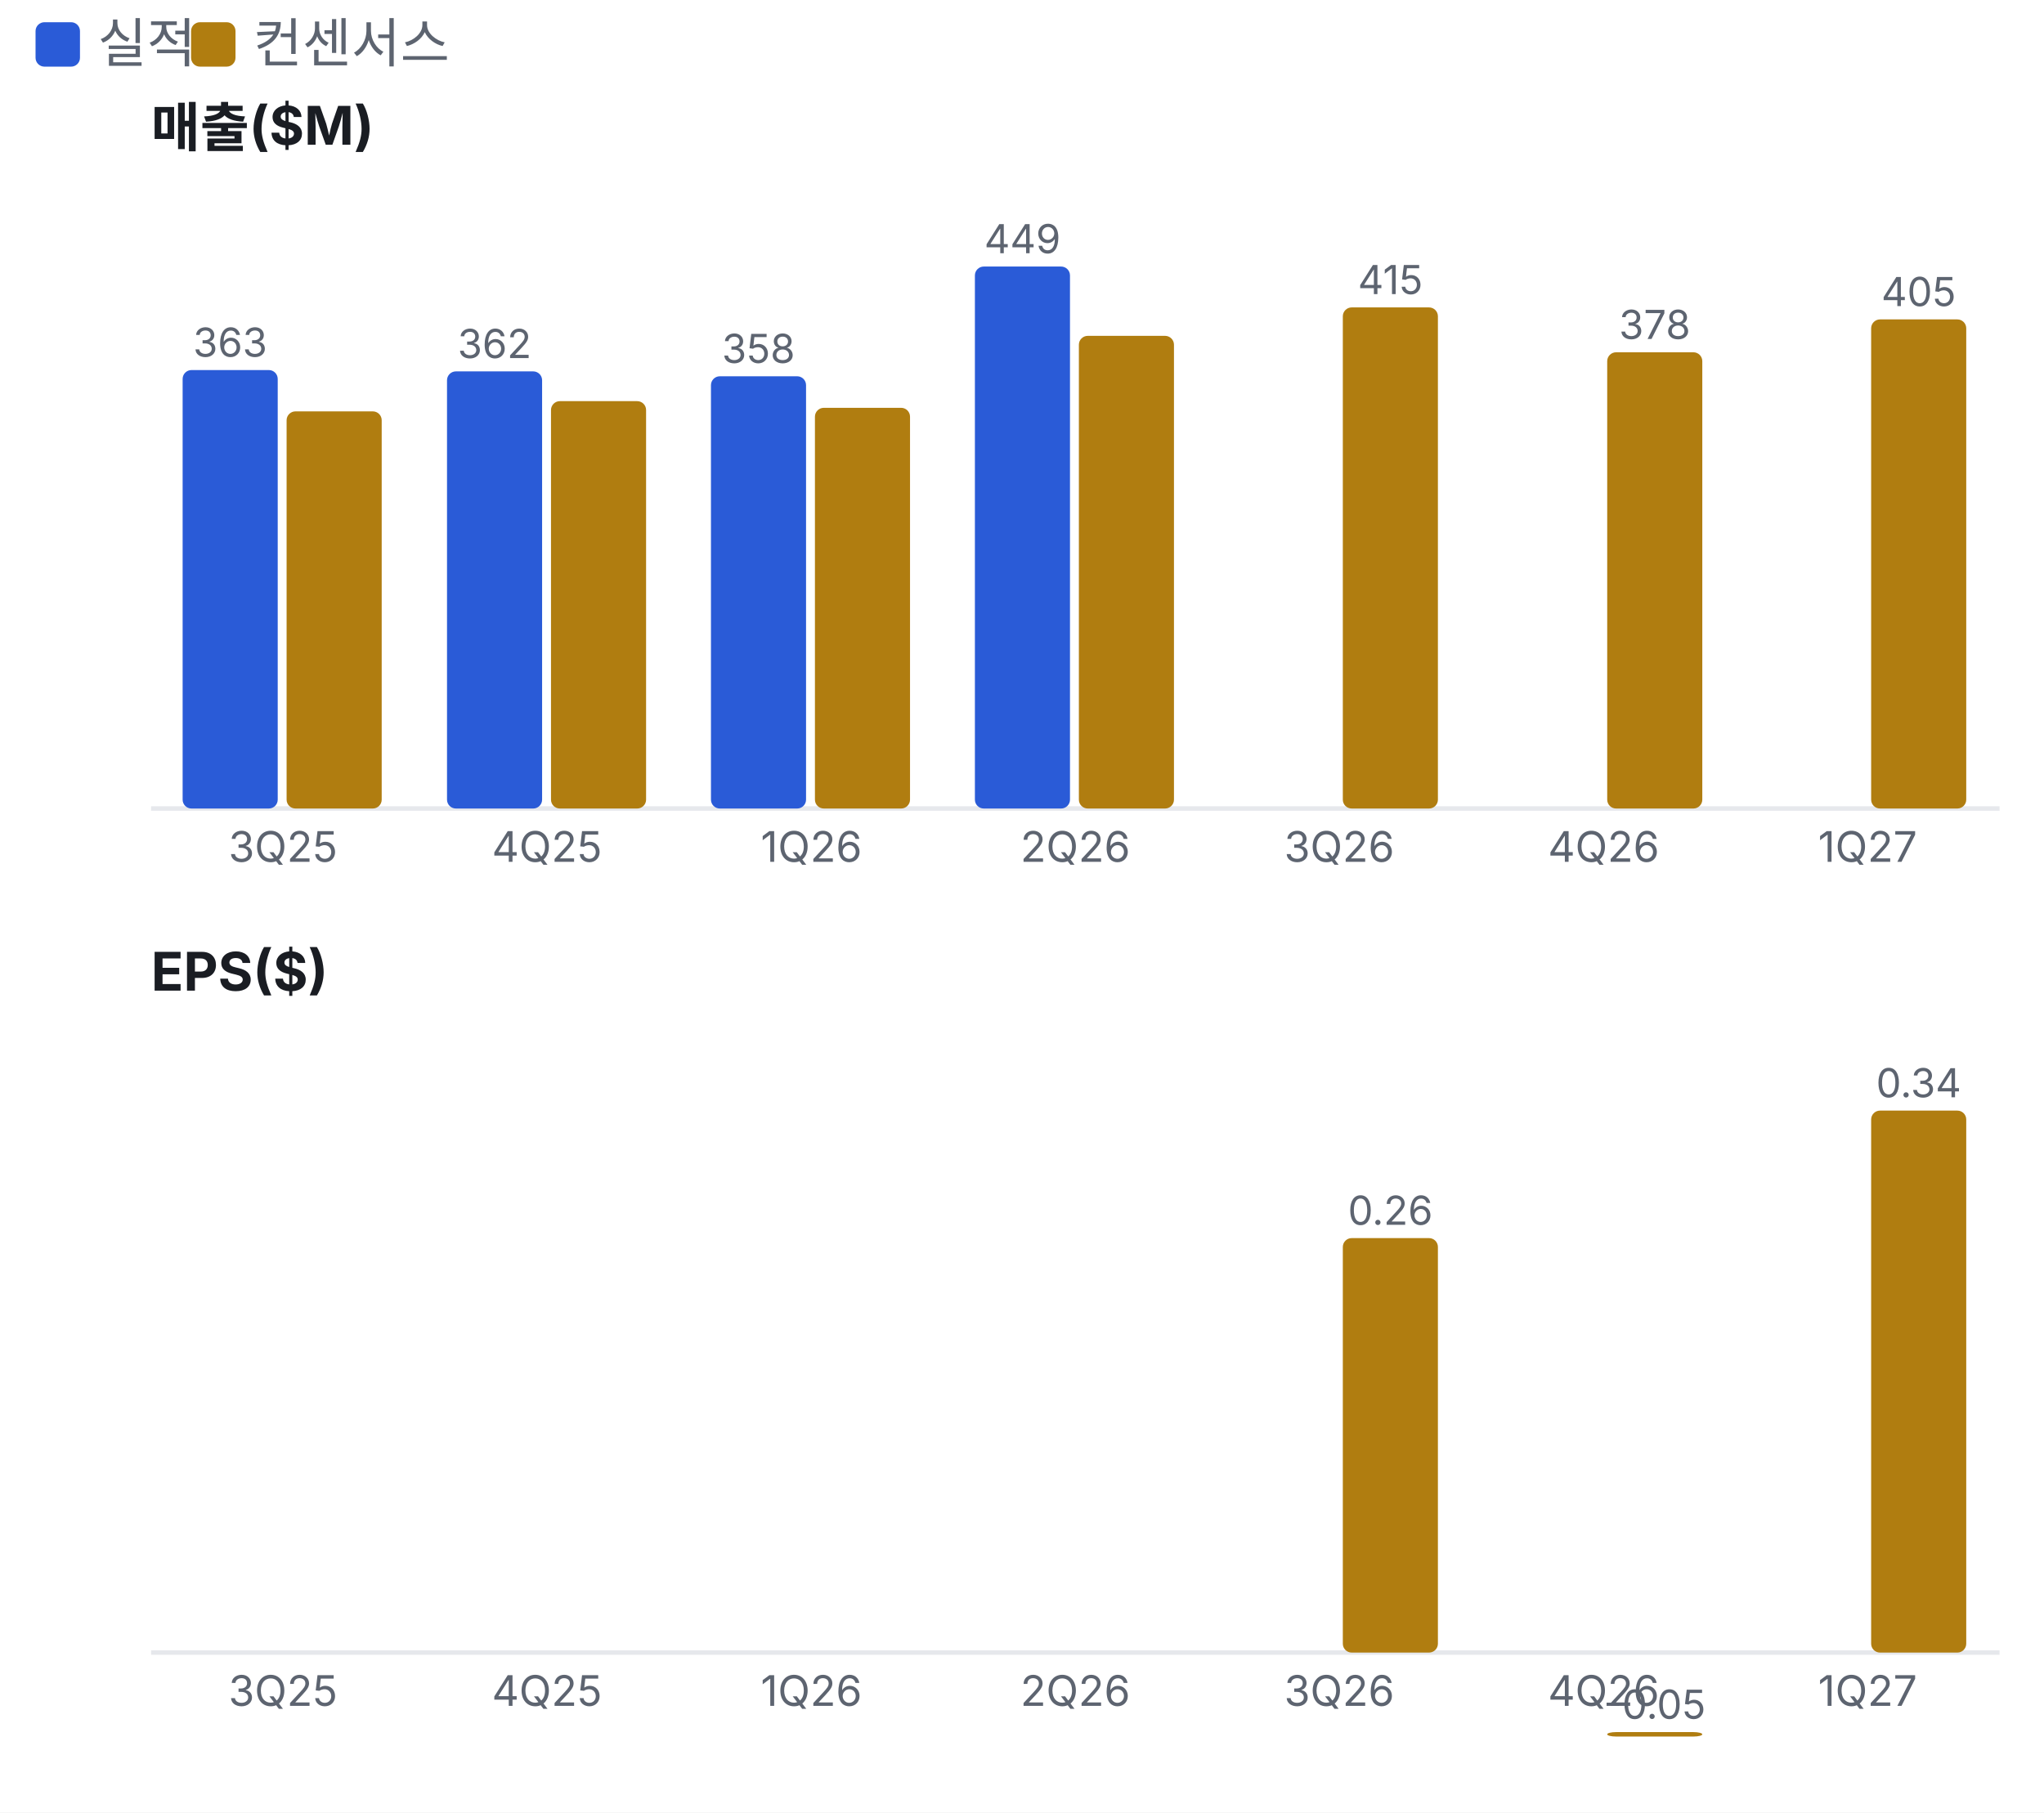
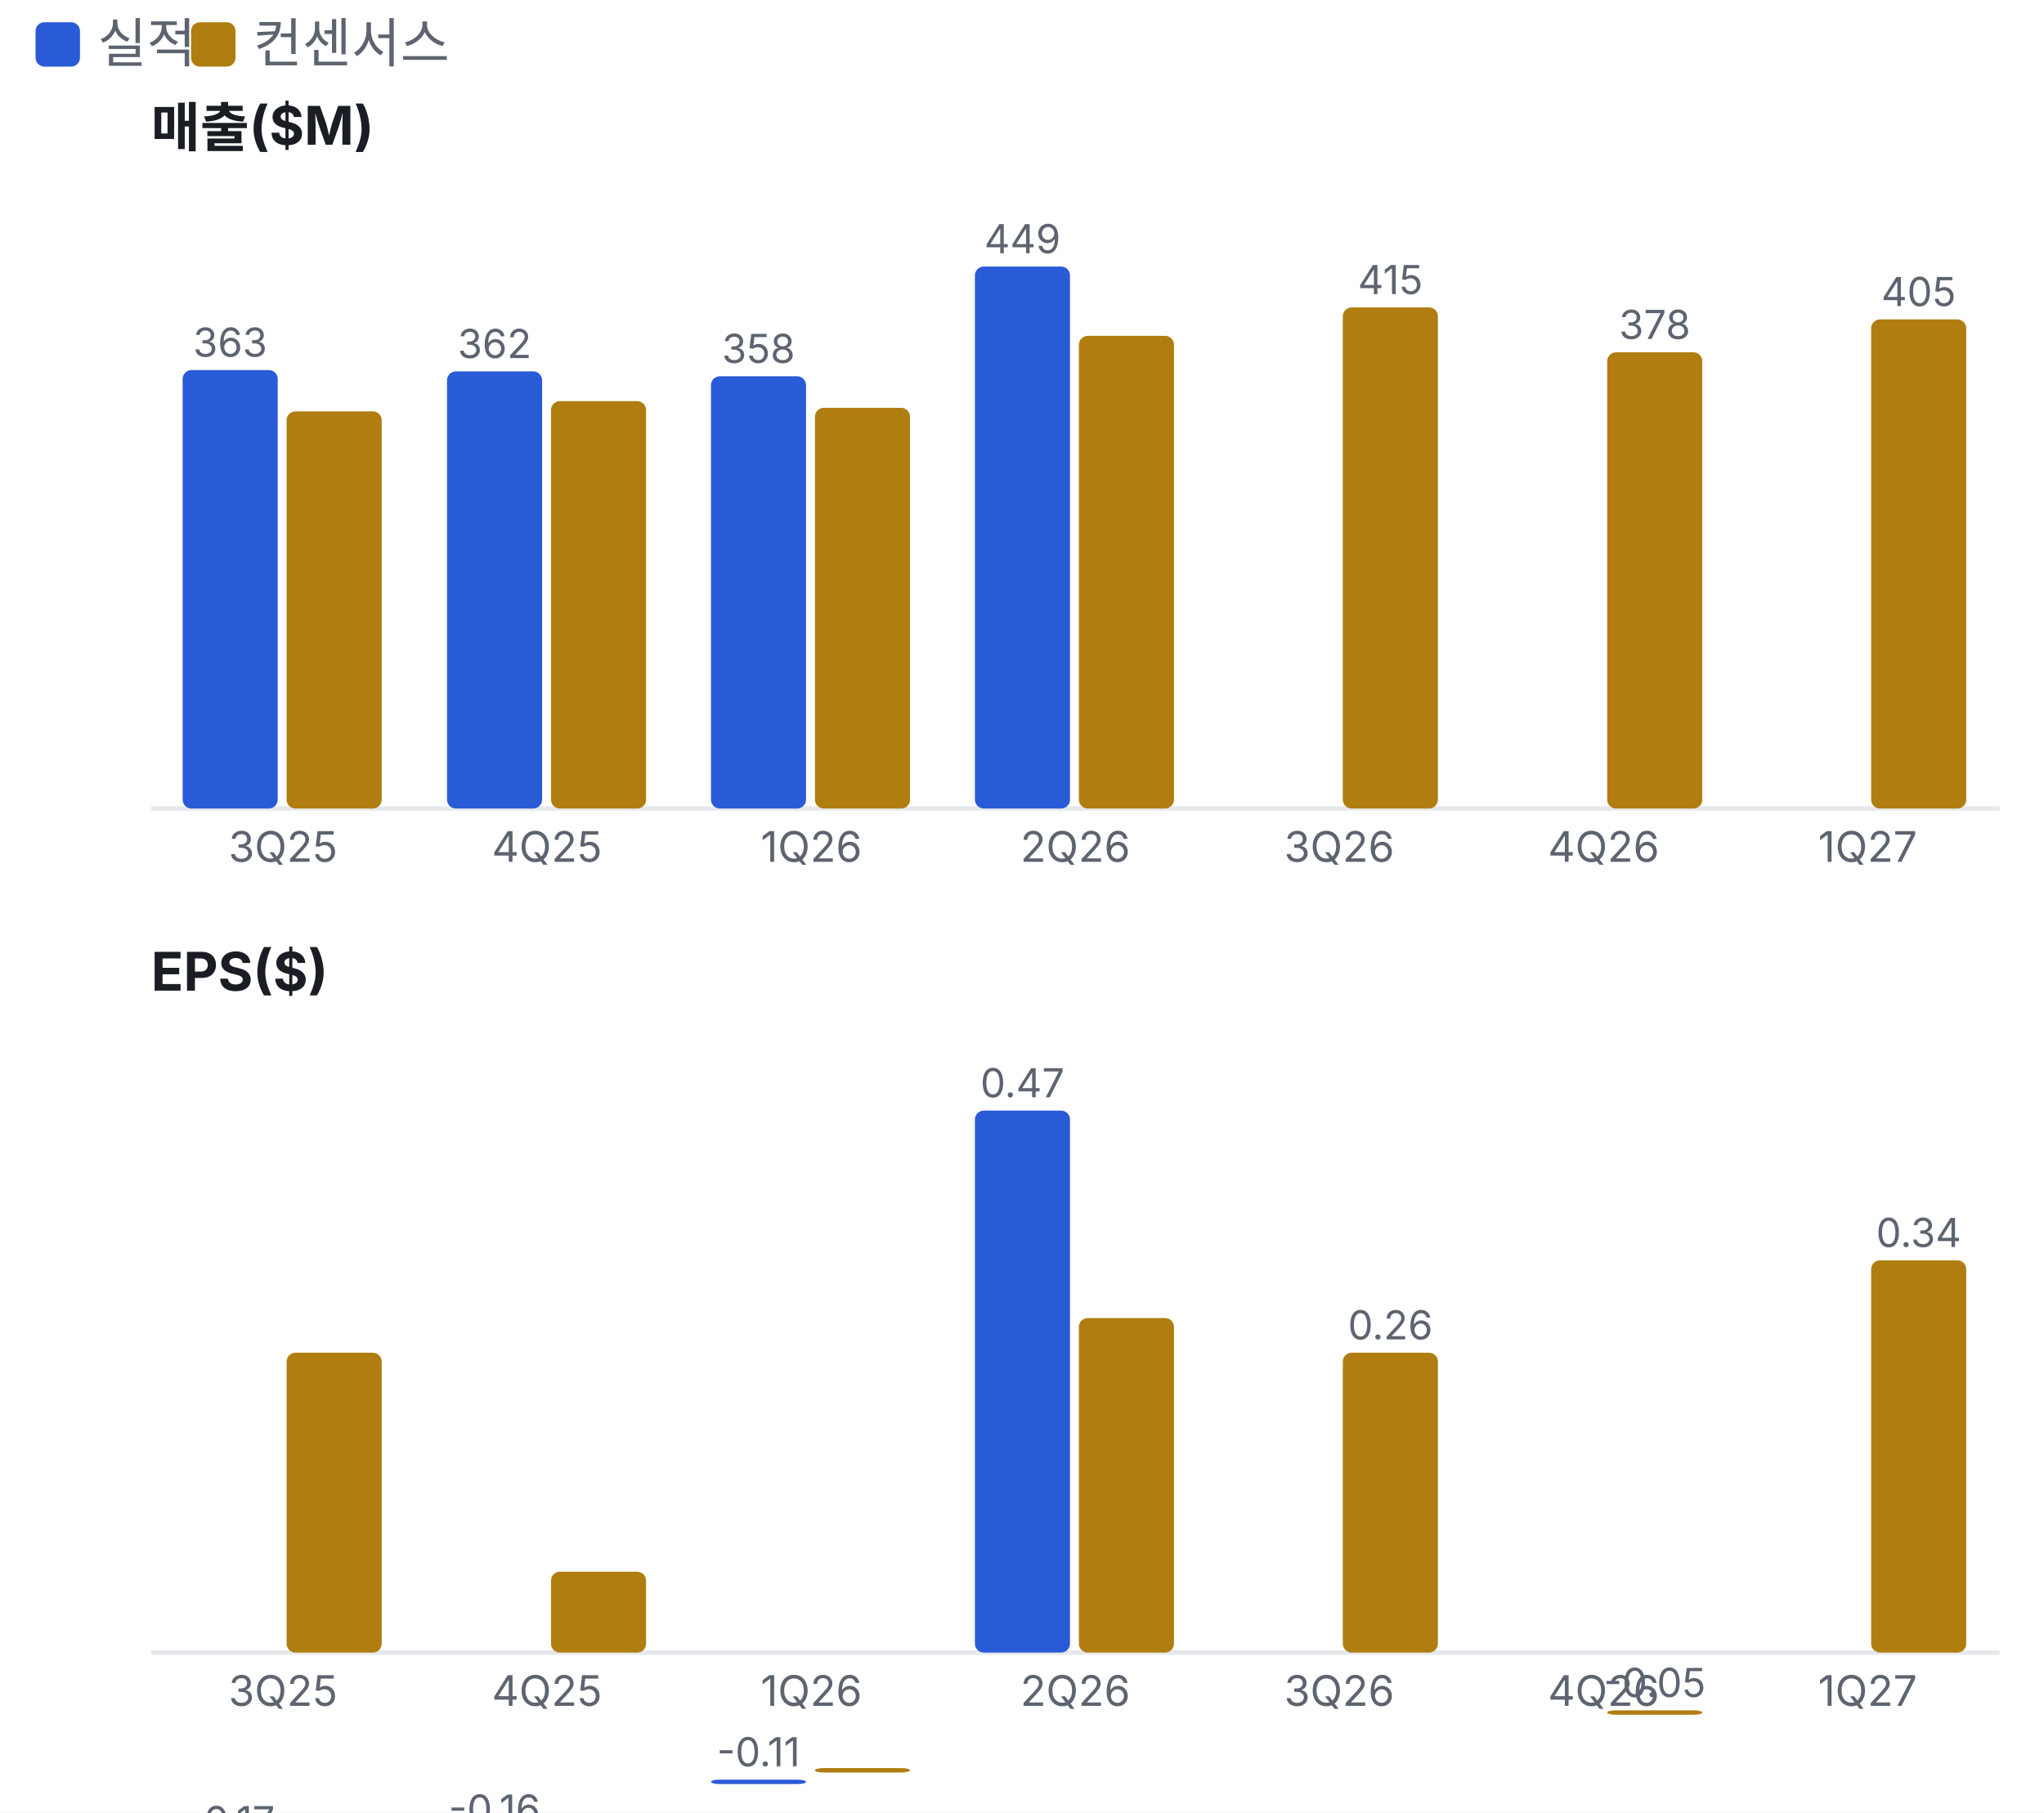
<svg xmlns="http://www.w3.org/2000/svg" viewBox="0 0 460 408" width="460" height="408">
  <style>text{fill:#5d6470;font-size:10.5px;font-family:-apple-system,'Apple SD Gothic Neo','Malgun Gothic',sans-serif}</style>
  <rect width="100%" height="100%" fill="#ffffff" />
  <rect x="8" y="5" width="10" height="10" rx="2" fill="#2a5bd7" />
  <text x="22" y="14" style="font-size:12px">실적</text>
  <rect x="43" y="5" width="10" height="10" rx="2" fill="#b07d10" />
  <text x="57" y="14" style="font-size:12px">컨센서스</text>
  <g transform="translate(0,22)">
    <text x="34" y="11" style="fill:#1a1d23;font-size:12px;font-weight:700">매출($M)</text>
    <line x1="34" x2="450" y1="160.0" y2="160.0" stroke="#e6e8ec" />
    <rect x="41.1" y="61.3" width="21.4" height="98.7" rx="2" fill="#2a5bd7" />
    <text x="51.8" y="58.3" text-anchor="middle" style="font-size:9px">363</text>
    <rect x="64.5" y="70.6" width="21.4" height="89.4" rx="2" fill="#b07d10" />
    <text x="63.7" y="172.0" text-anchor="middle" style="font-size:9.5px">3Q25</text>
    <rect x="100.6" y="61.6" width="21.4" height="98.4" rx="2" fill="#2a5bd7" />
    <text x="111.3" y="58.6" text-anchor="middle" style="font-size:9px">362</text>
    <rect x="124.0" y="68.3" width="21.4" height="91.7" rx="2" fill="#b07d10" />
    <text x="123.1" y="172.0" text-anchor="middle" style="font-size:9.5px">4Q25</text>
    <rect x="160.0" y="62.7" width="21.4" height="97.3" rx="2" fill="#2a5bd7" />
    <text x="170.7" y="59.7" text-anchor="middle" style="font-size:9px">358</text>
    <rect x="183.4" y="69.8" width="21.4" height="90.2" rx="2" fill="#b07d10" />
    <text x="182.6" y="172.0" text-anchor="middle" style="font-size:9.5px">1Q26</text>
    <rect x="219.4" y="38.0" width="21.4" height="122.0" rx="2" fill="#2a5bd7" />
    <text x="230.1" y="35.0" text-anchor="middle" style="font-size:9px">449</text>
    <rect x="242.8" y="53.6" width="21.4" height="106.4" rx="2" fill="#b07d10" />
    <text x="242.0" y="172.0" text-anchor="middle" style="font-size:9.5px">2Q26</text>
    <rect x="302.2" y="47.2" width="21.4" height="112.8" rx="2" fill="#b07d10" />
    <text x="312.9" y="44.2" text-anchor="middle" style="font-size:9px">415</text>
    <text x="301.4" y="172.0" text-anchor="middle" style="font-size:9.5px">3Q26</text>
    <rect x="361.7" y="57.3" width="21.4" height="102.7" rx="2" fill="#b07d10" />
    <text x="372.4" y="54.3" text-anchor="middle" style="font-size:9px">378</text>
    <text x="360.9" y="172.0" text-anchor="middle" style="font-size:9.5px">4Q26</text>
    <rect x="421.1" y="49.9" width="21.4" height="110.1" rx="2" fill="#b07d10" />
    <text x="431.8" y="46.9" text-anchor="middle" style="font-size:9px">405</text>
    <text x="420.3" y="172.0" text-anchor="middle" style="font-size:9.5px">1Q27</text>
    <text x="34" y="201" style="fill:#1a1d23;font-size:12px;font-weight:700">EPS($)</text>
    <line x1="34" x2="450" y1="350.0" y2="350.0" stroke="#e6e8ec" />
+     <rect x="41.1" y="394.1" width="21.4" height="1.0" rx="2" fill="#2a5bd7" />
+     <text x="51.8" y="391.1" text-anchor="middle" style="font-size:9px">-0.17</text>
+     <rect x="64.5" y="282.5" width="21.4" height="67.5" rx="2" fill="#b07d10" />
    <text x="63.7" y="362.0" text-anchor="middle" style="font-size:9.5px">3Q25</text>
+     <rect x="100.6" y="391.5" width="21.4" height="1.0" rx="2" fill="#2a5bd7" />
+     <text x="111.3" y="388.5" text-anchor="middle" style="font-size:9px">-0.16</text>
+     <rect x="124.0" y="331.8" width="21.4" height="18.2" rx="2" fill="#b07d10" />
    <text x="123.1" y="362.0" text-anchor="middle" style="font-size:9.5px">4Q25</text>
+     <rect x="160.0" y="378.6" width="21.4" height="1.0" rx="2" fill="#2a5bd7" />
+     <text x="170.7" y="375.6" text-anchor="middle" style="font-size:9px">-0.11</text>
+     <rect x="183.4" y="376.0" width="21.4" height="1.0" rx="2" fill="#b07d10" />
    <text x="182.6" y="362.0" text-anchor="middle" style="font-size:9.5px">1Q26</text>
+     <rect x="219.4" y="228.0" width="21.4" height="122.0" rx="2" fill="#2a5bd7" />
+     <text x="230.1" y="225.0" text-anchor="middle" style="font-size:9px">0.47</text>
+     <rect x="242.8" y="274.7" width="21.4" height="75.3" rx="2" fill="#b07d10" />
    <text x="242.0" y="362.0" text-anchor="middle" style="font-size:9.5px">2Q26</text>
-     <rect x="302.2" y="256.7" width="21.4" height="93.3" rx="2" fill="#b07d10" />
-     <text x="312.9" y="253.7" text-anchor="middle" style="font-size:9px">0.26</text>
+     <rect x="302.2" y="282.5" width="21.4" height="67.5" rx="2" fill="#b07d10" />
+     <text x="312.9" y="279.5" text-anchor="middle" style="font-size:9px">0.26</text>
    <text x="301.4" y="362.0" text-anchor="middle" style="font-size:9.5px">3Q26</text>
-     <rect x="361.7" y="367.9" width="21.4" height="1.0" rx="2" fill="#b07d10" />
-     <text x="372.4" y="364.9" text-anchor="middle" style="font-size:9px">-0.05</text>
+     <rect x="361.7" y="363.0" width="21.4" height="1.0" rx="2" fill="#b07d10" />
+     <text x="372.4" y="360.0" text-anchor="middle" style="font-size:9px">-0.05</text>
    <text x="360.9" y="362.0" text-anchor="middle" style="font-size:9.5px">4Q26</text>
-     <rect x="421.1" y="228.0" width="21.4" height="122.0" rx="2" fill="#b07d10" />
-     <text x="431.8" y="225.0" text-anchor="middle" style="font-size:9px">0.34</text>
+     <rect x="421.1" y="261.7" width="21.4" height="88.3" rx="2" fill="#b07d10" />
+     <text x="431.8" y="258.7" text-anchor="middle" style="font-size:9px">0.34</text>
    <text x="420.3" y="362.0" text-anchor="middle" style="font-size:9.5px">1Q27</text>
  </g>
</svg>
